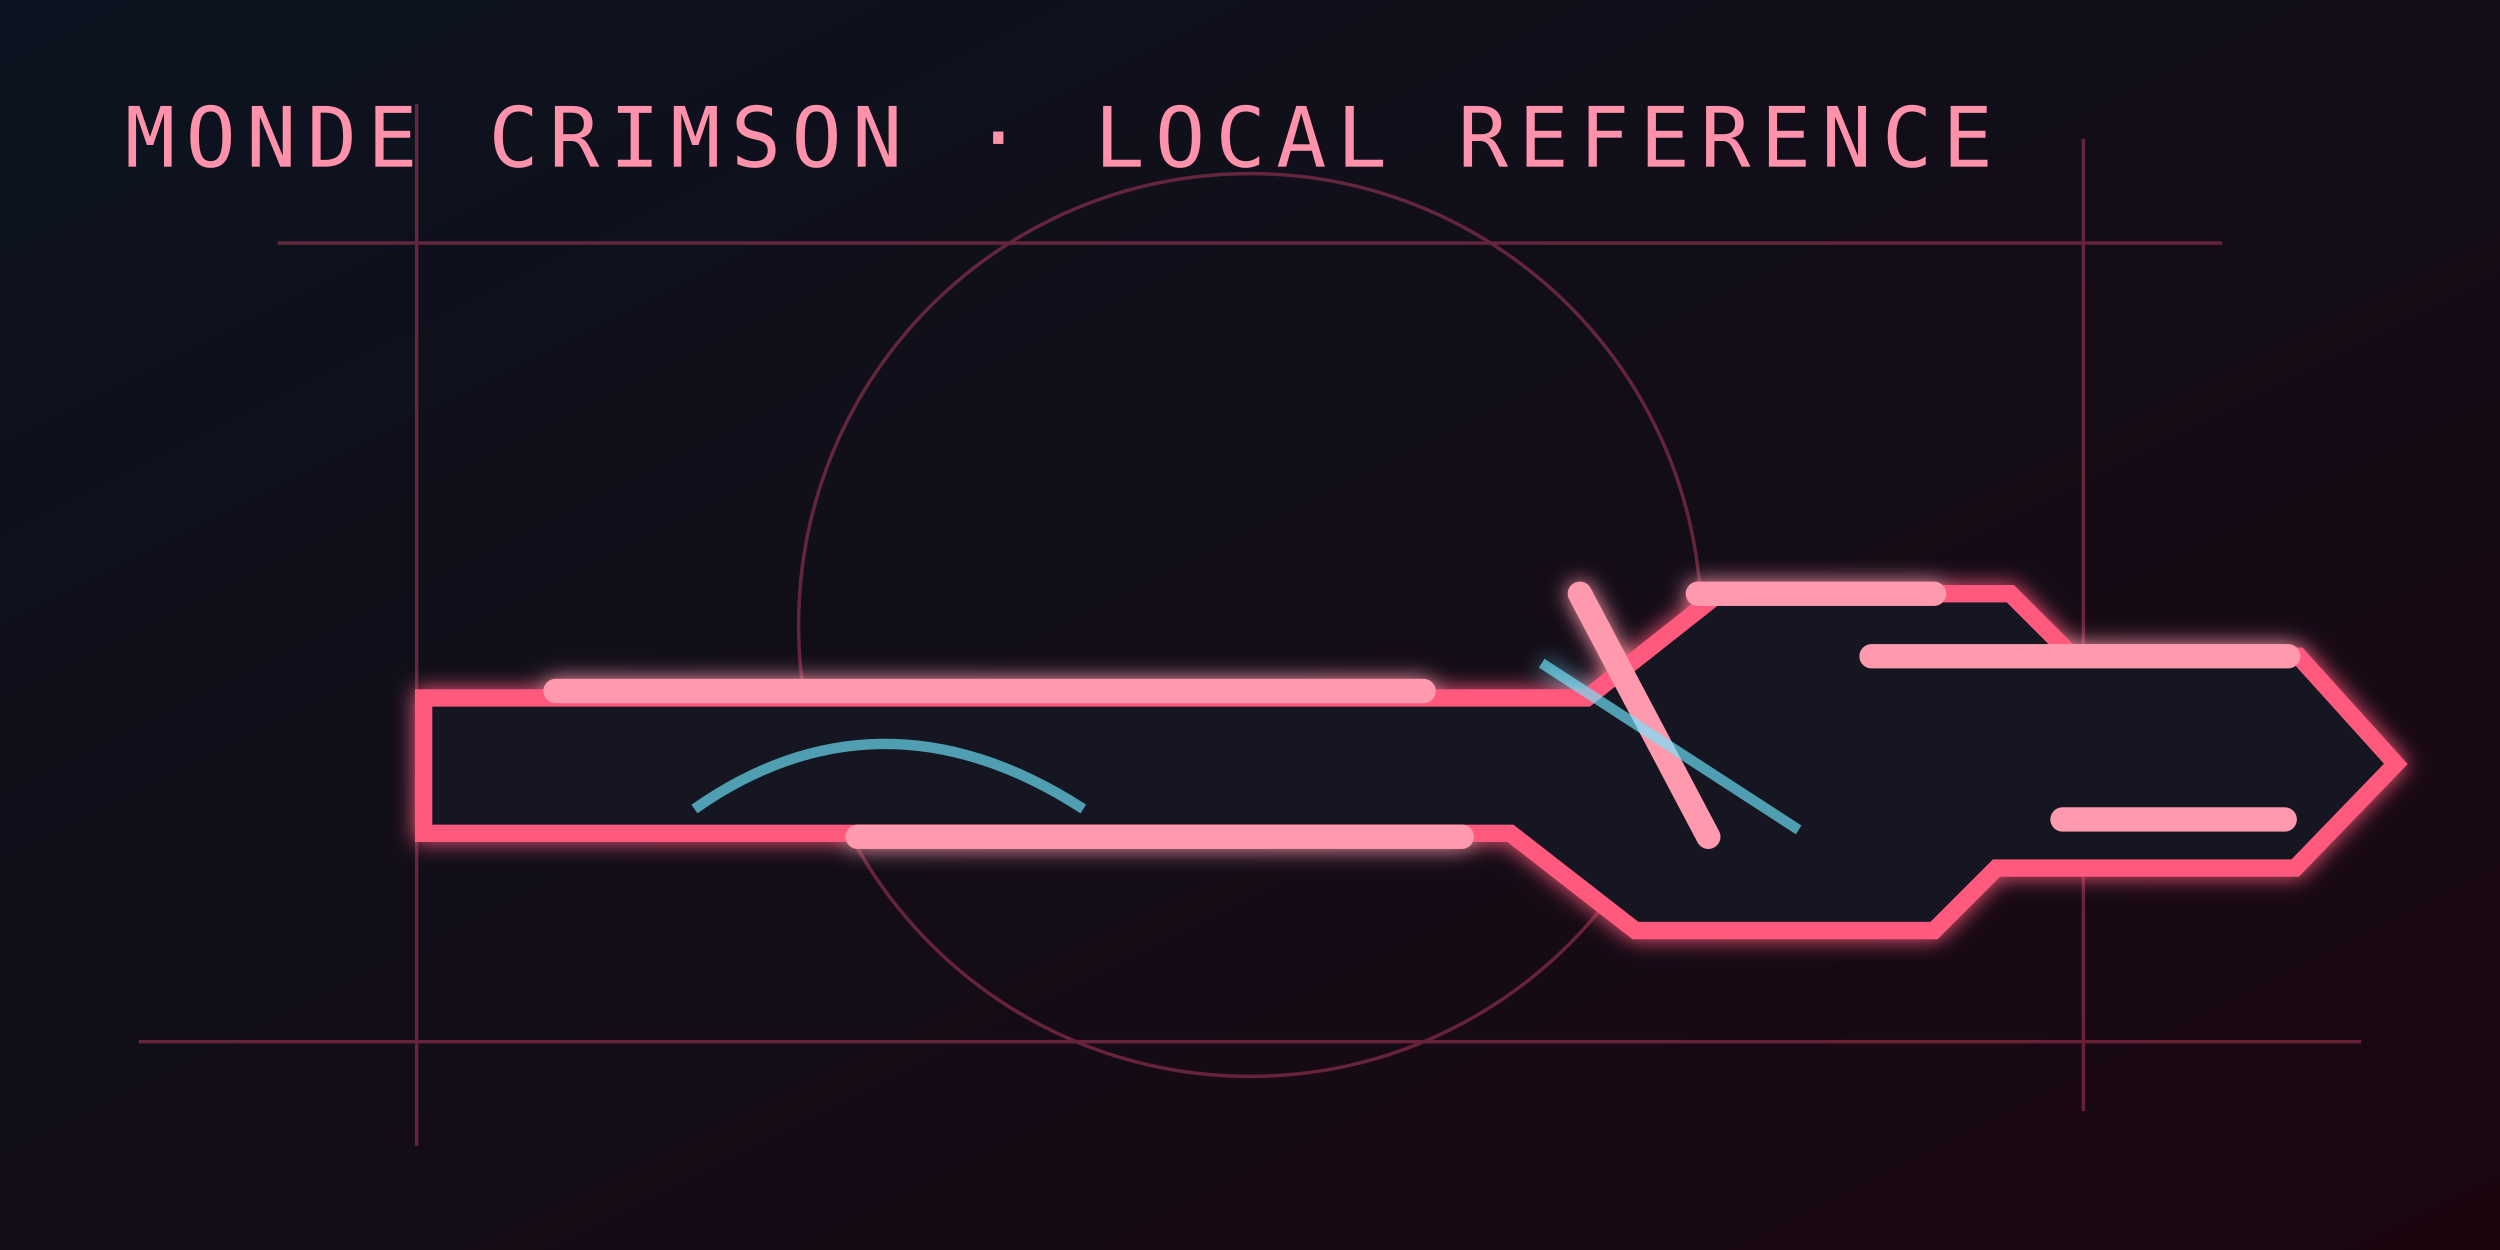
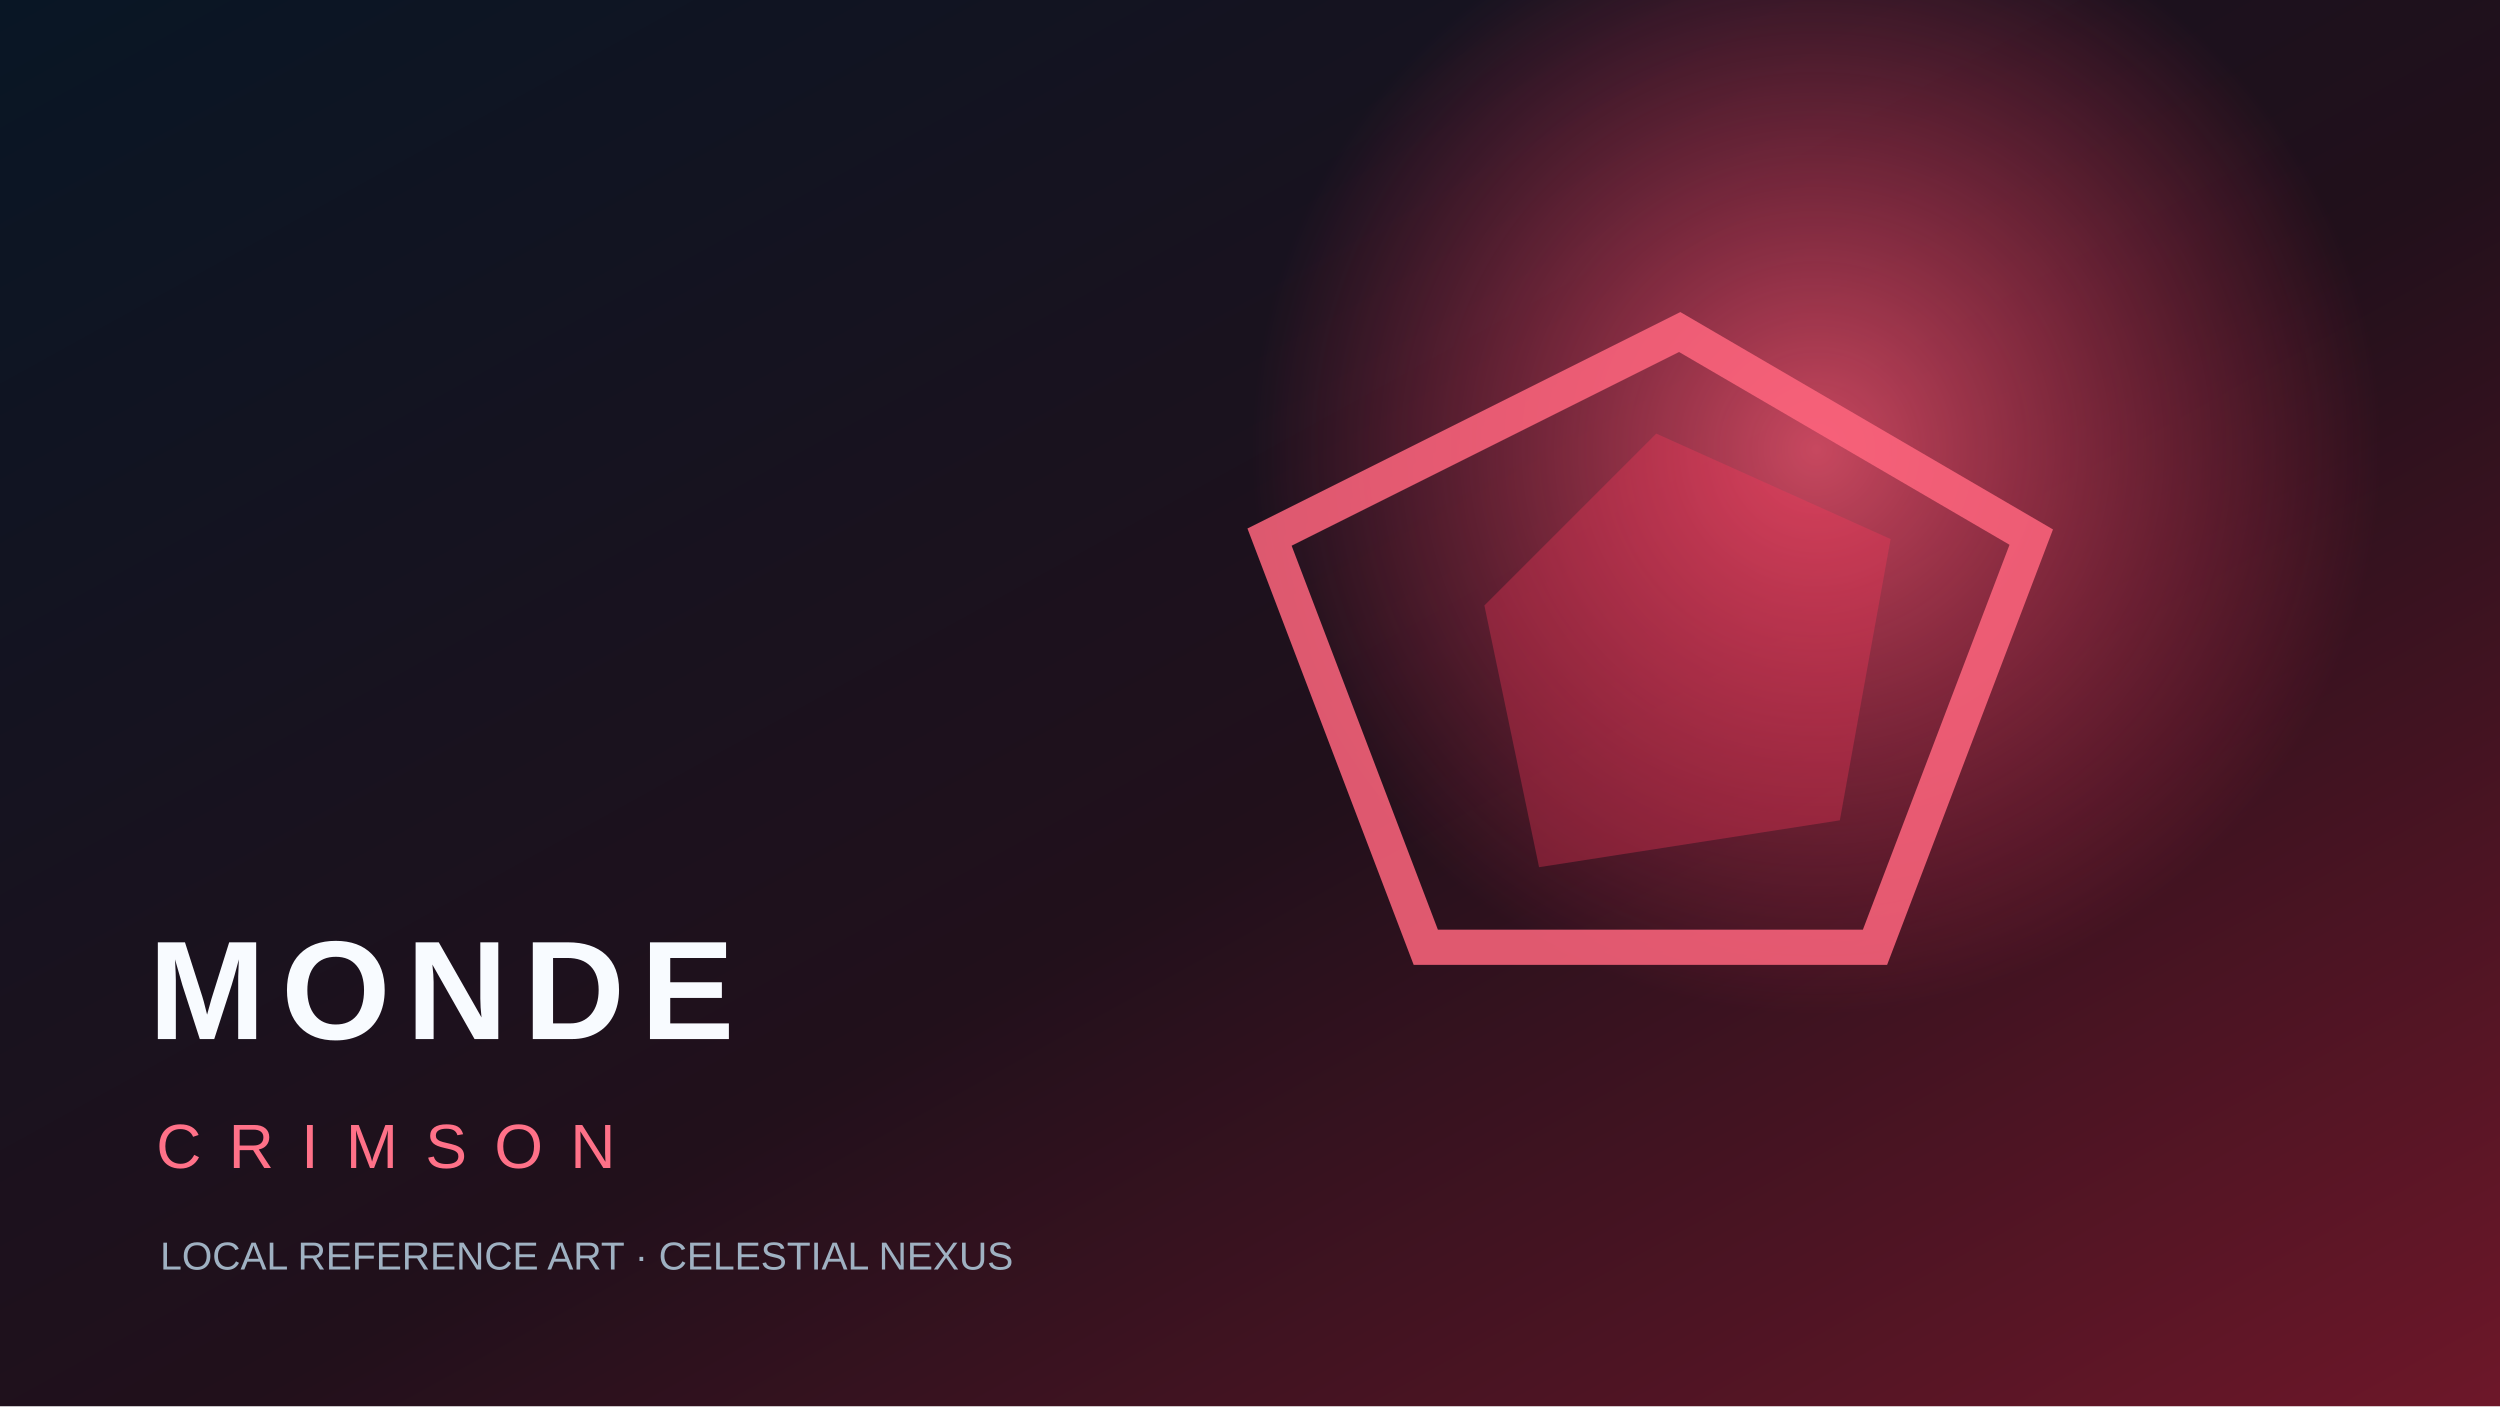
- <svg xmlns="http://www.w3.org/2000/svg" viewBox="0 0 720 360" role="img" aria-label="Stylized Monde Crimson Camo reference illustration">
+ <svg xmlns="http://www.w3.org/2000/svg" width="1280" height="720" viewBox="0 0 1280 720" role="img" aria-labelledby="title desc">
  <defs>
-     <linearGradient id="g" x1="0" x2="1" y1="0" y2="1">
-       <stop offset="0" stop-color="#0b1420" />
-       <stop offset="1" stop-color="#1b0610" />
+     <linearGradient id="bg" x1="0" y1="0" x2="1" y2="1">
+       <stop stop-color="#091625" />
+       <stop offset=".55" stop-color="#21101b" />
+       <stop offset="1" stop-color="#6d1729" />
    </linearGradient>
-     <filter id="glow">
-       <feGaussianBlur stdDeviation="3" result="b" />
-       <feMerge>
-         <feMergeNode in="b" />
-         <feMergeNode in="SourceGraphic" />
-       </feMerge>
-     </filter>
+     <radialGradient id="glow">
+       <stop stop-color="#ff5b76" stop-opacity=".75" />
+       <stop offset="1" stop-color="#ff355c" stop-opacity="0" />
+     </radialGradient>
  </defs>
-   <rect width="720" height="360" fill="url(#g)" />
-   <g opacity=".35" stroke="#ff4f7b" stroke-width="1">
-     <path d="M40 300h640M80 70h560M120 30v300M600 40v280" />
-     <circle cx="360" cy="180" r="130" fill="none" />
+   <rect width="1280" height="720" fill="url(#bg)" />
+   <circle cx="930" cy="230" r="290" fill="url(#glow)" />
+   <path d="M860 170 1040 275 960 485 730 485 650 275Z" fill="none" stroke="#ff657e" stroke-width="18" opacity=".85" />
+   <path d="m760 310 88-88 120 54-26 144-154 24Z" fill="#ff385c" opacity=".32" />
+   <g fill="#f8fbff" font-family="Arial,Helvetica,sans-serif">
+     <text x="76" y="532" font-size="72" font-weight="700" letter-spacing="8">MONDE</text>
+     <text x="80" y="598" font-size="32" letter-spacing="14" fill="#ff7188">CRIMSON</text>
+     <text x="82" y="650" font-size="20" fill="#9fb1c2">LOCAL REFERENCE ART · CELESTIAL NEXUS</text>
  </g>
-   <g filter="url(#glow)" transform="translate(80 145)">
-     <path d="M42 56h335l38-30h84l18 18h65l28 31-29 30h-86l-18 18h-86l-36-28H42z" fill="#151820" stroke="#ff5a7e" stroke-width="5" />
-     <path d="M80 54h250m45-28 37 70m-3-70h68m-18 18h120m-412 52h174m173-5h64" stroke="#ff9aae" stroke-width="7" stroke-linecap="round" />
-     <path d="M120 88c34-24 72-26 112 0m132-42 74 48" stroke="#6ee7ff" stroke-width="3" opacity=".65" fill="none" />
-   </g>
-   <text x="36" y="48" fill="#ff91aa" font-family="monospace" font-size="24" letter-spacing="3">MONDE CRIMSON · LOCAL REFERENCE</text>
</svg>
